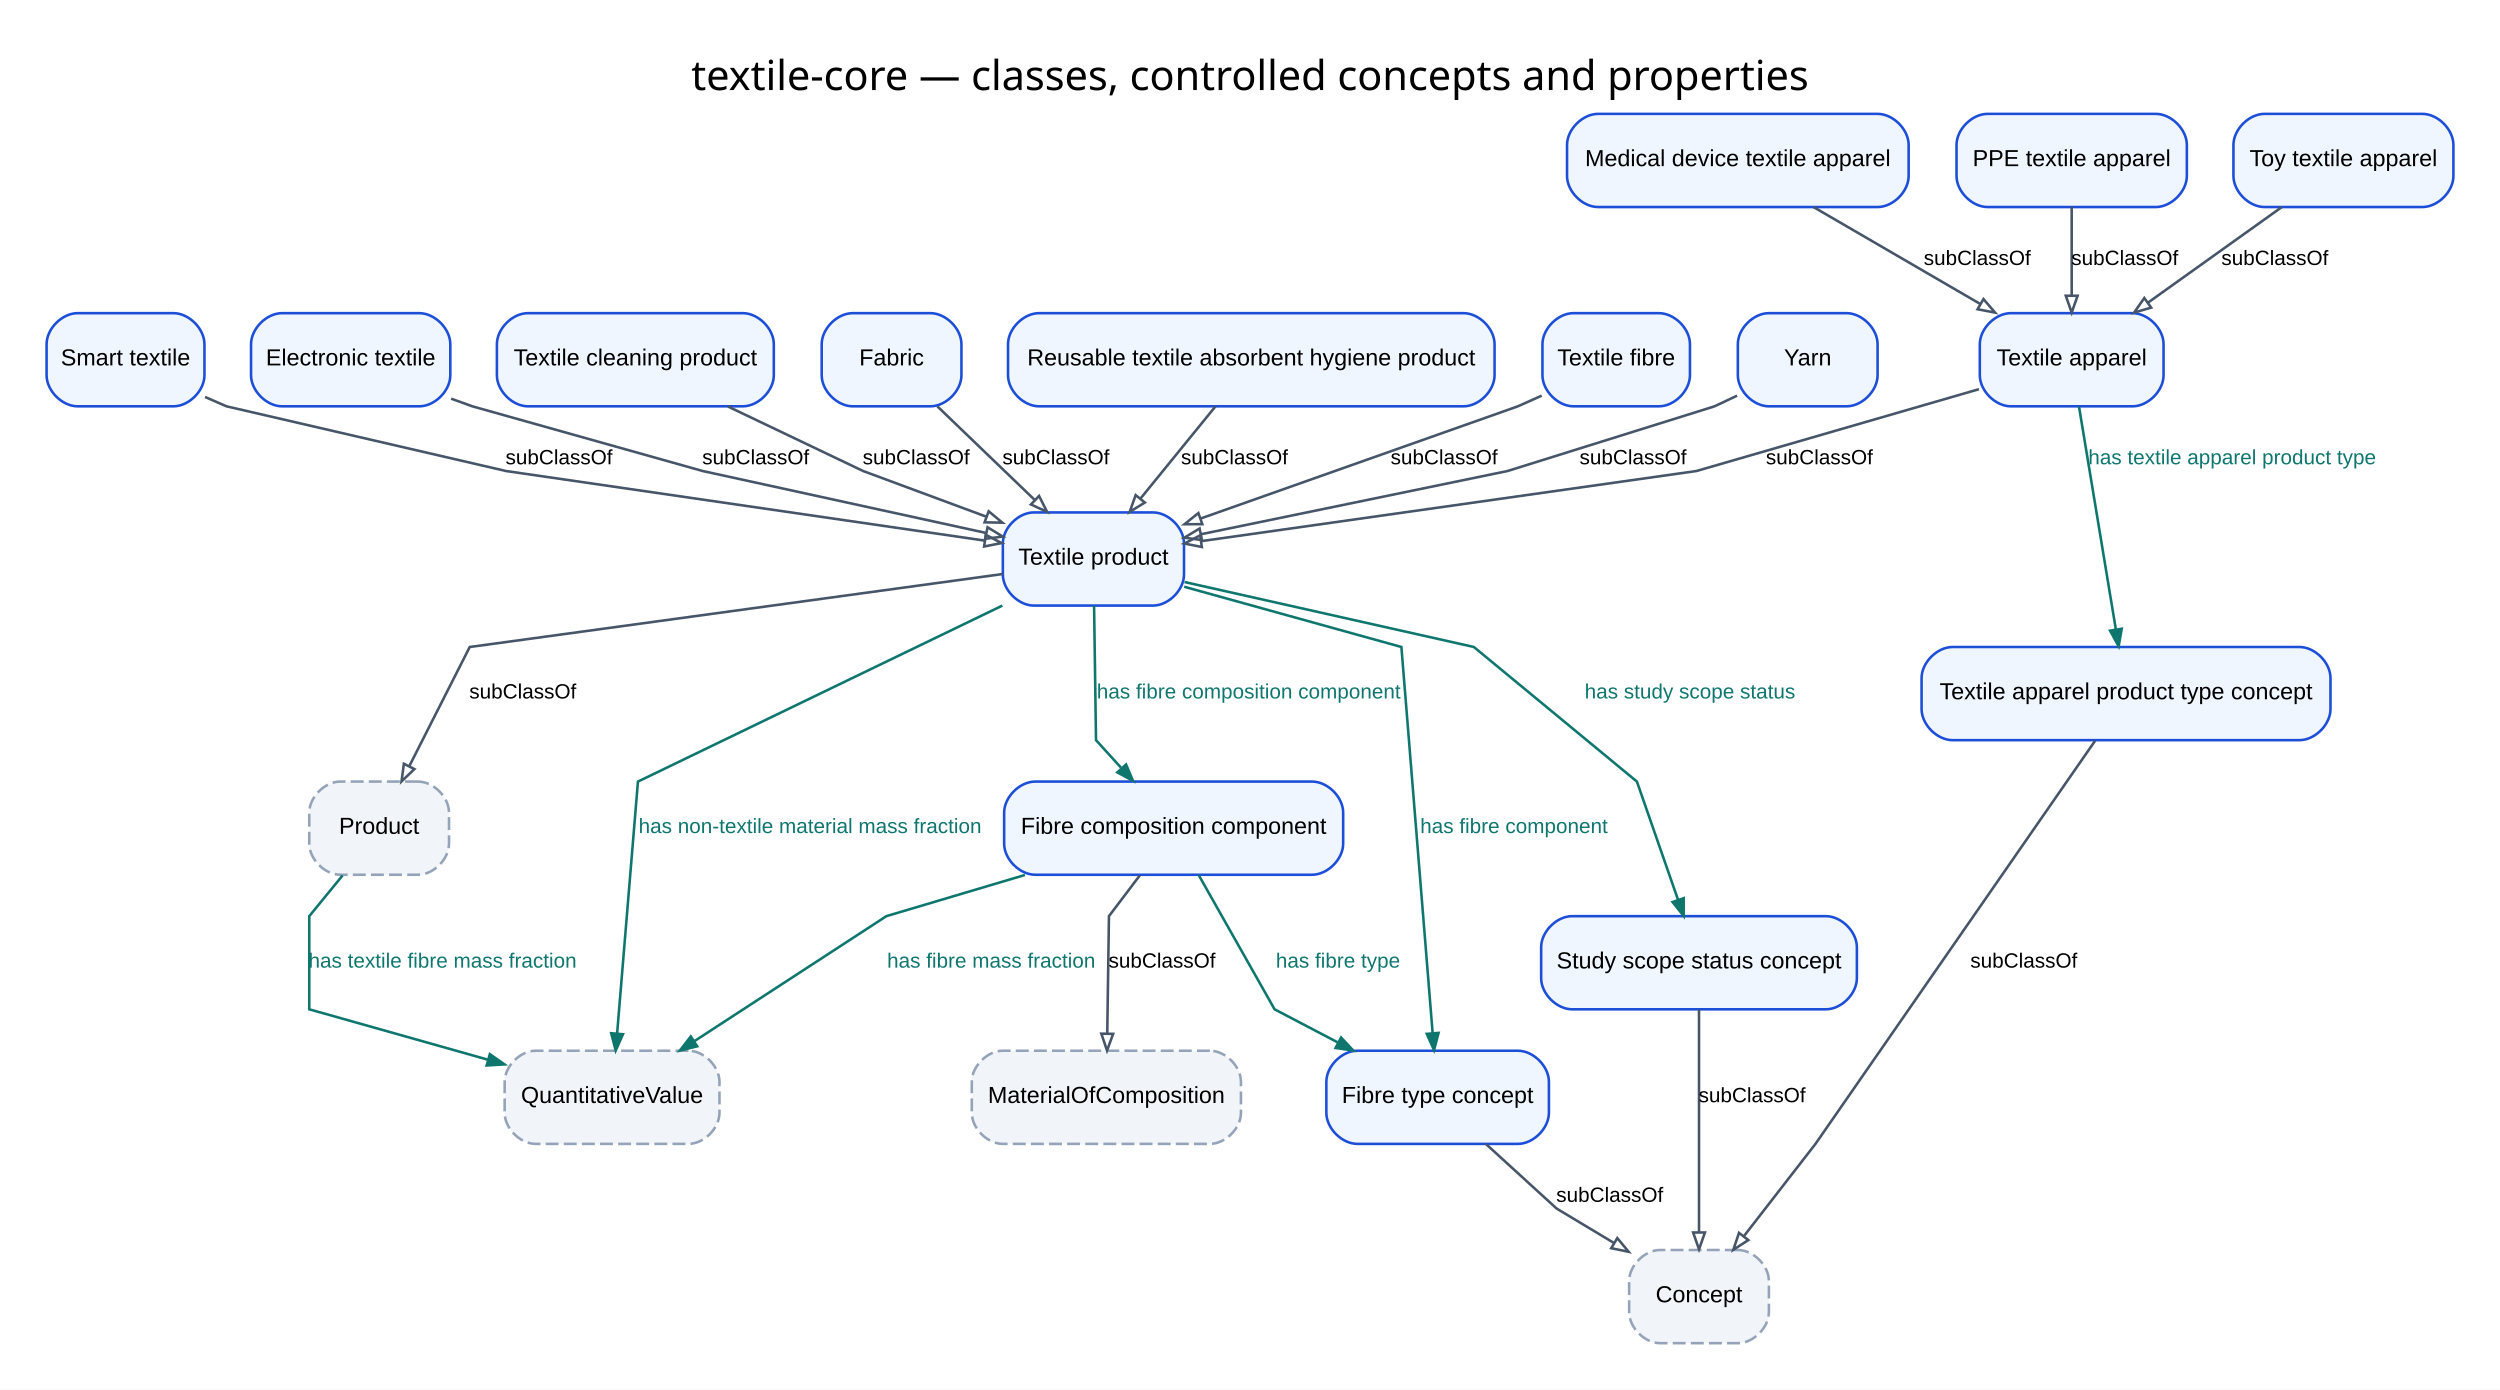
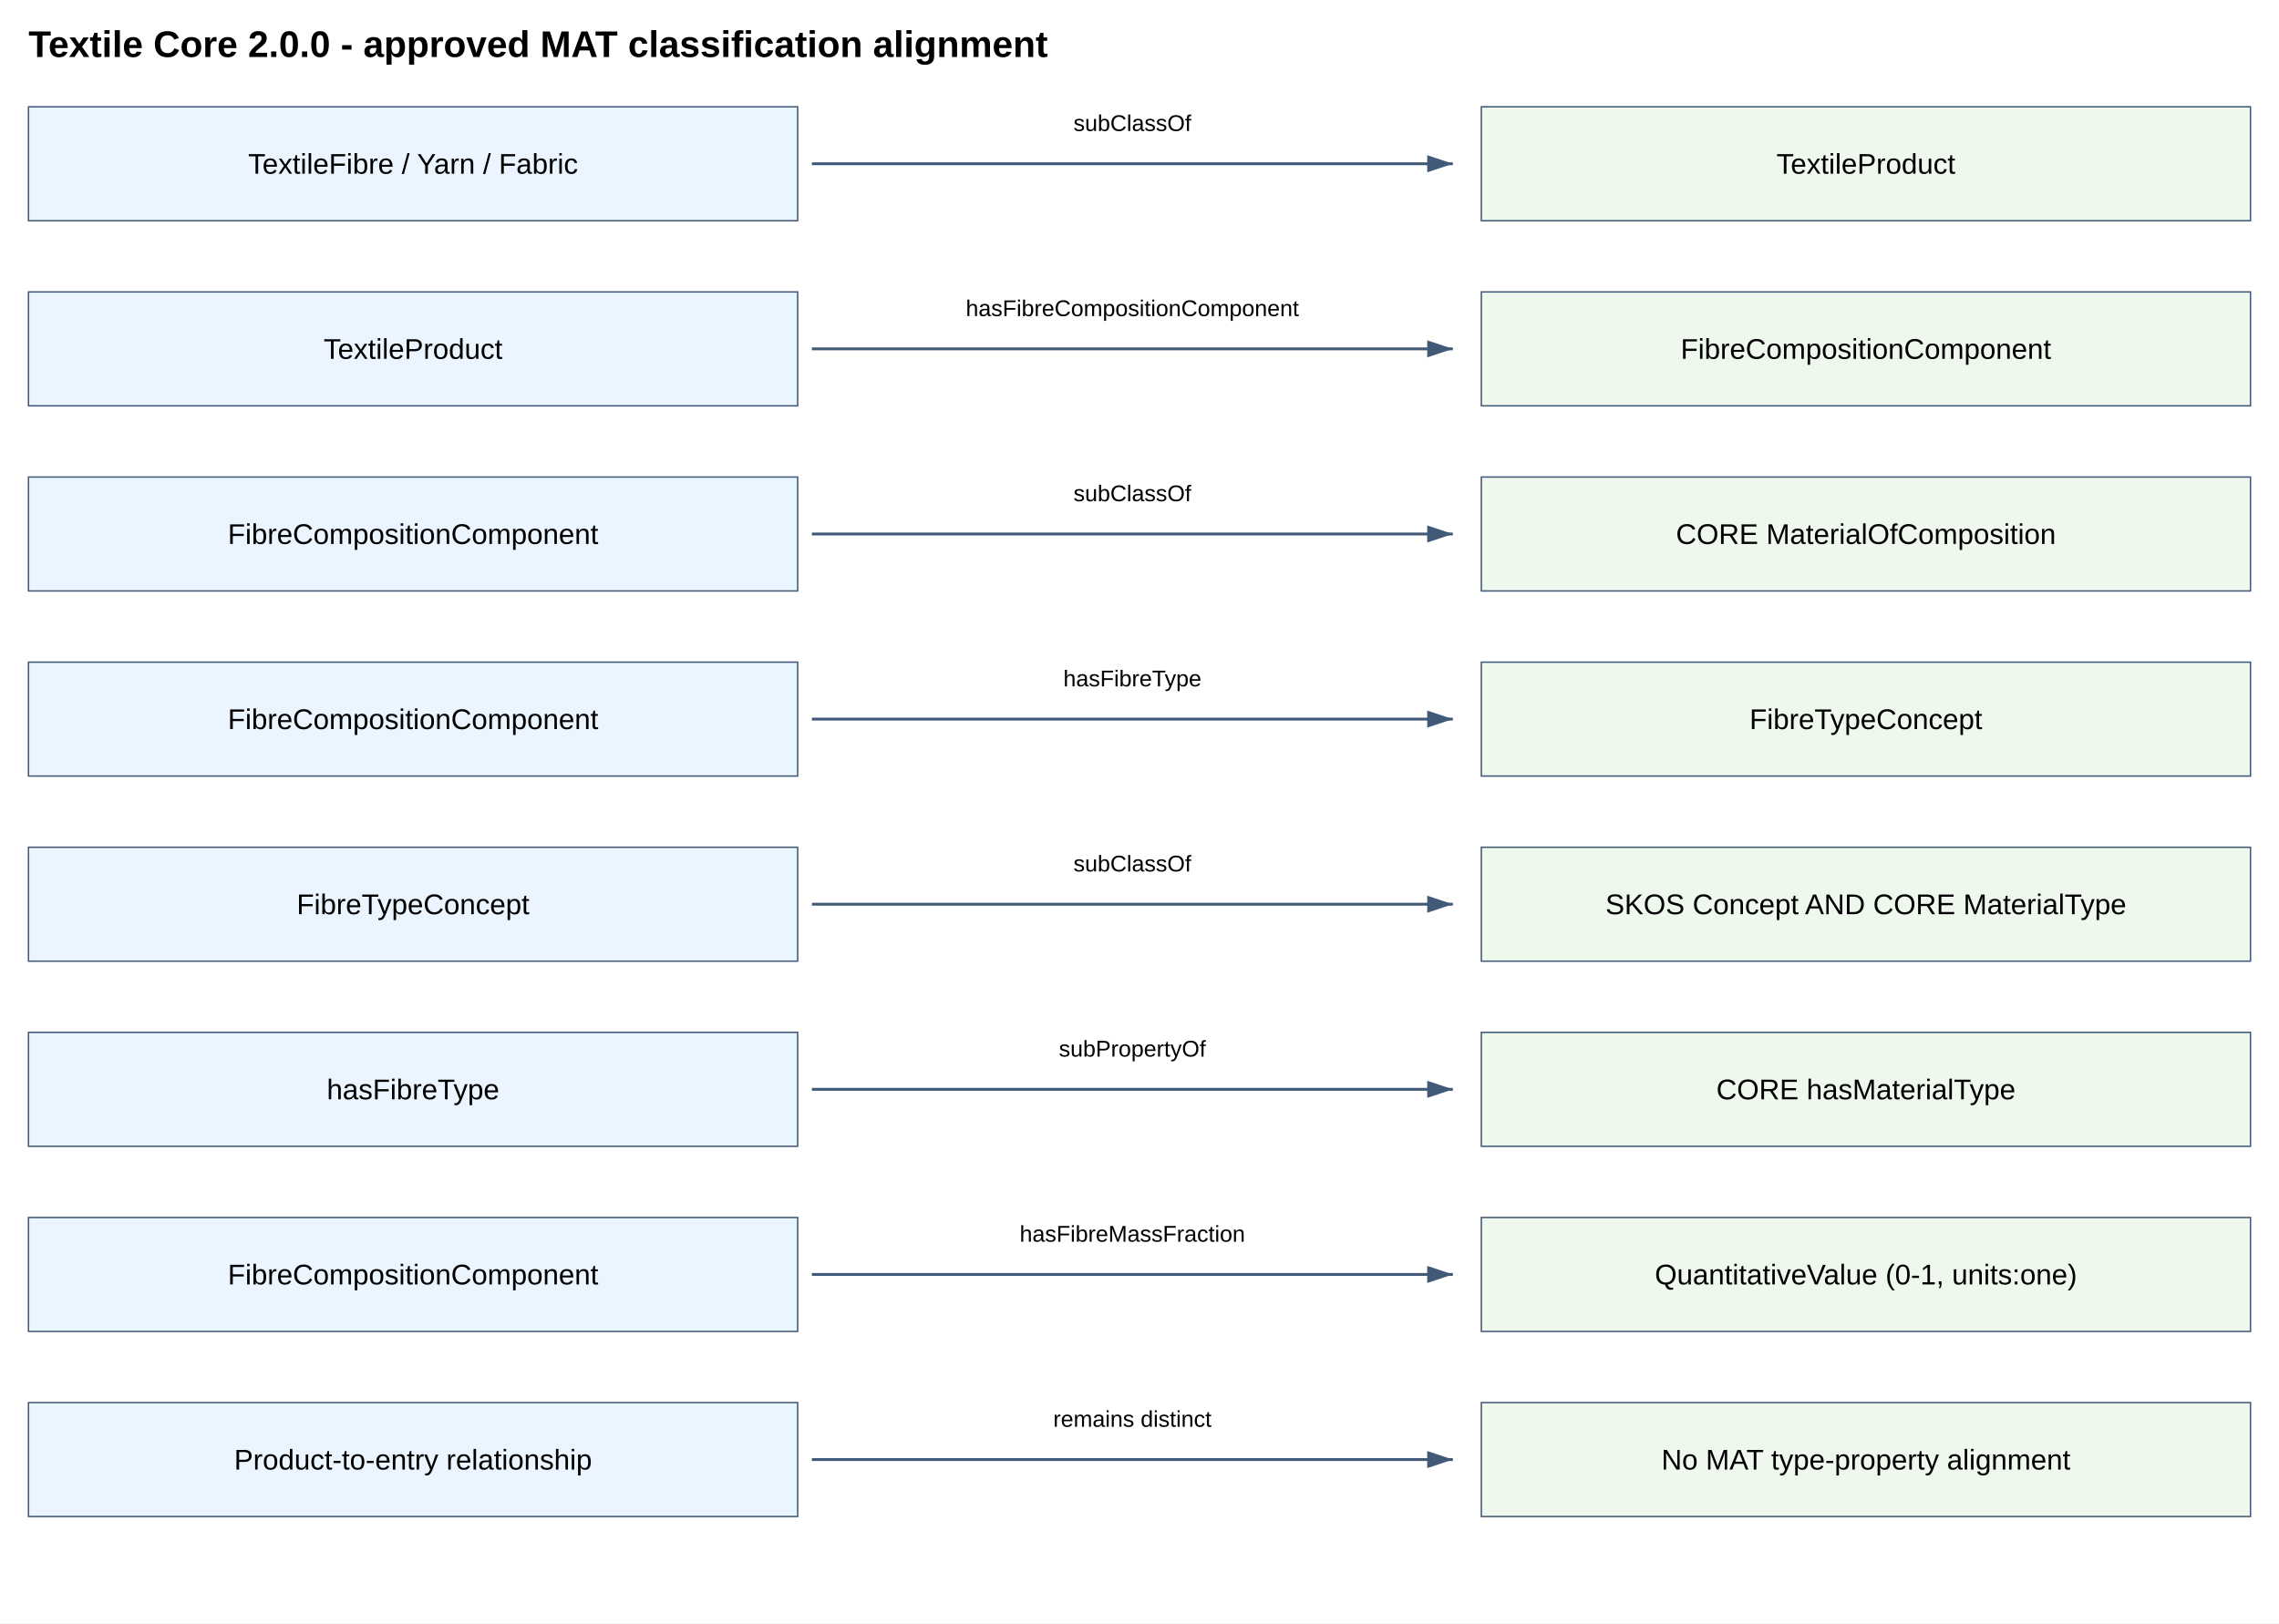
- <svg xmlns="http://www.w3.org/2000/svg" width="966pt" height="537pt" viewBox="0.00 0.00 966.00 537.00">
-   <g id="graph0" class="graph" transform="scale(1 1) rotate(0) translate(18 519)">
-     <polygon fill="white" stroke="transparent" points="-18,18 -18,-519 948,-519 948,18 -18,18" />
-     <text text-anchor="middle" x="465" y="-484.2" font-family="Arial Bold" font-size="16.00">textile-core — classes, controlled concepts and properties</text>
-     <g id="node1" class="node">
-       <path fill="#f1f5f9" stroke="#94a3b8" stroke-dasharray="5,2" d="M653.5,-36C653.5,-36 623.5,-36 623.5,-36 617.5,-36 611.5,-30 611.5,-24 611.5,-24 611.5,-12 611.5,-12 611.5,-6 617.5,0 623.5,0 623.5,0 653.5,0 653.5,0 659.5,0 665.5,-6 665.5,-12 665.5,-12 665.5,-24 665.5,-24 665.5,-30 659.5,-36 653.5,-36" />
-       <text text-anchor="middle" x="638.5" y="-15.8" font-family="Arial" font-size="9.00">Concept</text>
-     </g>
-     <g id="node2" class="node">
-       <path fill="#f1f5f9" stroke="#94a3b8" stroke-dasharray="5,2" d="M449.5,-113C449.5,-113 369.5,-113 369.5,-113 363.5,-113 357.5,-107 357.5,-101 357.5,-101 357.5,-89 357.5,-89 357.5,-83 363.5,-77 369.5,-77 369.5,-77 449.5,-77 449.5,-77 455.5,-77 461.5,-83 461.5,-89 461.5,-89 461.5,-101 461.5,-101 461.5,-107 455.5,-113 449.5,-113" />
-       <text text-anchor="middle" x="409.5" y="-92.8" font-family="Arial" font-size="9.00">MaterialOfComposition</text>
-     </g>
-     <g id="node3" class="node">
-       <path fill="#f1f5f9" stroke="#94a3b8" stroke-dasharray="5,2" d="M143.5,-217C143.5,-217 113.5,-217 113.5,-217 107.5,-217 101.5,-211 101.5,-205 101.5,-205 101.5,-193 101.5,-193 101.5,-187 107.5,-181 113.5,-181 113.5,-181 143.5,-181 143.5,-181 149.5,-181 155.5,-187 155.5,-193 155.5,-193 155.5,-205 155.5,-205 155.5,-211 149.5,-217 143.5,-217" />
-       <text text-anchor="middle" x="128.5" y="-196.8" font-family="Arial" font-size="9.00">Product</text>
-     </g>
-     <g id="node4" class="node">
-       <path fill="#f1f5f9" stroke="#94a3b8" stroke-dasharray="5,2" d="M248,-113C248,-113 189,-113 189,-113 183,-113 177,-107 177,-101 177,-101 177,-89 177,-89 177,-83 183,-77 189,-77 189,-77 248,-77 248,-77 254,-77 260,-83 260,-89 260,-89 260,-101 260,-101 260,-107 254,-113 248,-113" />
-       <text text-anchor="middle" x="218.5" y="-92.8" font-family="Arial" font-size="9.00">QuantitativeValue</text>
-     </g>
-     <g id="edge24" class="edge">
-       <path fill="none" stroke="#0f766e" d="M114.37,-180.73C107.83,-172.74 101.5,-165 101.5,-165 101.5,-165 101.5,-129 101.5,-129 101.5,-129 138.23,-118.64 170.53,-109.53" />
-       <polygon fill="#0f766e" stroke="#0f766e" points="171.28,-111.68 176.92,-107.73 170.05,-107.3 171.28,-111.68" />
-       <text text-anchor="middle" x="153" y="-145.1" font-family="Arial" font-size="8.00" fill="#0f766e">has textile fibre mass fraction</text>
-     </g>
-     <g id="node5" class="node">
-       <path fill="#eff6ff" stroke="#1d4ed8" d="M144,-398C144,-398 91,-398 91,-398 85,-398 79,-392 79,-386 79,-386 79,-374 79,-374 79,-368 85,-362 91,-362 91,-362 144,-362 144,-362 150,-362 156,-368 156,-374 156,-374 156,-386 156,-386 156,-392 150,-398 144,-398" />
-       <text text-anchor="middle" x="117.5" y="-377.8" font-family="Arial" font-size="9.00">Electronic textile</text>
-     </g>
-     <g id="node18" class="node">
-       <path fill="#eff6ff" stroke="#1d4ed8" d="M427.5,-321C427.5,-321 381.5,-321 381.5,-321 375.5,-321 369.5,-315 369.5,-309 369.5,-309 369.5,-297 369.5,-297 369.5,-291 375.5,-285 381.5,-285 381.5,-285 427.5,-285 427.5,-285 433.5,-285 439.5,-291 439.5,-297 439.5,-297 439.5,-309 439.5,-309 439.5,-315 433.5,-321 427.5,-321" />
-       <text text-anchor="middle" x="404.5" y="-300.8" font-family="Arial" font-size="9.00">Textile product</text>
-     </g>
-     <g id="edge1" class="edge">
-       <path fill="none" stroke="#475569" d="M156.31,-364.96C161.18,-363.2 164.5,-362 164.5,-362 164.5,-362 253.5,-337 253.5,-337 253.5,-337 318.34,-322.83 363.04,-313.06" />
-       <polygon fill="none" stroke="#475569" points="363.61,-315.26 369.48,-311.65 362.64,-310.82 363.61,-315.26" />
-       <text text-anchor="middle" x="274" y="-339.6" font-family="Arial" font-size="8.00">subClassOf</text>
-     </g>
-     <g id="node6" class="node">
-       <path fill="#eff6ff" stroke="#1d4ed8" d="M341.5,-398C341.5,-398 311.5,-398 311.5,-398 305.5,-398 299.5,-392 299.5,-386 299.5,-386 299.5,-374 299.5,-374 299.5,-368 305.5,-362 311.5,-362 311.5,-362 341.5,-362 341.5,-362 347.5,-362 353.5,-368 353.5,-374 353.5,-374 353.5,-386 353.5,-386 353.5,-392 347.5,-398 341.5,-398" />
-       <text text-anchor="middle" x="326.5" y="-377.8" font-family="Arial" font-size="9.00">Fabric</text>
-     </g>
-     <g id="edge2" class="edge">
-       <path fill="none" stroke="#475569" d="M344.2,-361.98C355.29,-351.32 369.7,-337.46 381.65,-325.97" />
-       <polygon fill="none" stroke="#475569" points="383.49,-327.36 386.6,-321.21 380.34,-324.08 383.49,-327.36" />
-       <text text-anchor="middle" x="390" y="-339.6" font-family="Arial" font-size="8.00">subClassOf</text>
-     </g>
-     <g id="node7" class="node">
-       <path fill="#eff6ff" stroke="#1d4ed8" d="M489,-217C489,-217 382,-217 382,-217 376,-217 370,-211 370,-205 370,-205 370,-193 370,-193 370,-187 376,-181 382,-181 382,-181 489,-181 489,-181 495,-181 501,-187 501,-193 501,-193 501,-205 501,-205 501,-211 495,-217 489,-217" />
-       <text text-anchor="middle" x="435.5" y="-196.8" font-family="Arial" font-size="9.00">Fibre composition component</text>
-     </g>
-     <g id="edge3" class="edge">
-       <path fill="none" stroke="#475569" d="M422.41,-180.73C416.37,-172.74 410.5,-165 410.5,-165 410.5,-165 410.13,-139.56 409.84,-119.58" />
-       <polygon fill="none" stroke="#475569" points="412.12,-119.52 409.75,-113.06 407.57,-119.59 412.12,-119.52" />
-       <text text-anchor="middle" x="431" y="-145.1" font-family="Arial" font-size="8.00">subClassOf</text>
-     </g>
-     <g id="edge19" class="edge">
-       <path fill="none" stroke="#0f766e" d="M378.05,-180.92C350.96,-172.87 324.5,-165 324.5,-165 324.5,-165 281.6,-137.07 250.38,-116.75" />
-       <polygon fill="#0f766e" stroke="#0f766e" points="251.39,-114.7 244.7,-113.06 248.91,-118.51 251.39,-114.7" />
-       <text text-anchor="middle" x="365" y="-145.1" font-family="Arial" font-size="8.00" fill="#0f766e">has fibre mass fraction</text>
-     </g>
-     <g id="node8" class="node">
-       <path fill="#eff6ff" stroke="#1d4ed8" d="M568.5,-113C568.5,-113 506.5,-113 506.5,-113 500.5,-113 494.5,-107 494.5,-101 494.5,-101 494.5,-89 494.5,-89 494.5,-83 500.5,-77 506.5,-77 506.5,-77 568.5,-77 568.5,-77 574.5,-77 580.5,-83 580.5,-89 580.5,-89 580.5,-101 580.5,-101 580.5,-107 574.5,-113 568.5,-113" />
-       <text text-anchor="middle" x="537.5" y="-92.8" font-family="Arial" font-size="9.00">Fibre type concept</text>
-     </g>
-     <g id="edge20" class="edge">
-       <path fill="none" stroke="#0f766e" d="M445.14,-180.94C456.69,-160.51 474.5,-129 474.5,-129 474.5,-129 485.8,-123.08 498.82,-116.26" />
-       <polygon fill="#0f766e" stroke="#0f766e" points="500.19,-118.11 504.89,-113.08 498.08,-114.08 500.19,-118.11" />
-       <text text-anchor="middle" x="499" y="-145.1" font-family="Arial" font-size="8.00" fill="#0f766e">has fibre type</text>
-     </g>
-     <g id="edge4" class="edge">
-       <path fill="none" stroke="#475569" d="M556.21,-76.92C568.95,-65.29 583.5,-52 583.5,-52 583.5,-52 593.81,-45.81 605.51,-38.79" />
-       <polygon fill="none" stroke="#475569" points="606.92,-40.6 611.32,-35.31 604.58,-36.7 606.92,-40.6" />
-       <text text-anchor="middle" x="604" y="-54.6" font-family="Arial" font-size="8.00">subClassOf</text>
-     </g>
-     <g id="node9" class="node">
-       <path fill="#eff6ff" stroke="#1d4ed8" d="M707.5,-475C707.5,-475 599.5,-475 599.5,-475 593.5,-475 587.5,-469 587.5,-463 587.5,-463 587.5,-451 587.5,-451 587.5,-445 593.5,-439 599.5,-439 599.5,-439 707.5,-439 707.5,-439 713.5,-439 719.5,-445 719.5,-451 719.5,-451 719.5,-463 719.5,-463 719.5,-469 713.5,-475 707.5,-475" />
-       <text text-anchor="middle" x="653.5" y="-454.8" font-family="Arial" font-size="9.00">Medical device textile apparel</text>
-     </g>
-     <g id="node14" class="node">
-       <path fill="#eff6ff" stroke="#1d4ed8" d="M806,-398C806,-398 759,-398 759,-398 753,-398 747,-392 747,-386 747,-386 747,-374 747,-374 747,-368 753,-362 759,-362 759,-362 806,-362 806,-362 812,-362 818,-368 818,-374 818,-374 818,-386 818,-386 818,-392 812,-398 806,-398" />
-       <text text-anchor="middle" x="782.5" y="-377.8" font-family="Arial" font-size="9.00">Textile apparel</text>
-     </g>
-     <g id="edge5" class="edge">
-       <path fill="none" stroke="#475569" d="M682.77,-438.98C701.85,-427.89 726.86,-413.35 747.07,-401.6" />
-       <polygon fill="none" stroke="#475569" points="748.42,-403.44 752.9,-398.21 746.13,-399.51 748.42,-403.44" />
-       <text text-anchor="middle" x="746" y="-416.6" font-family="Arial" font-size="8.00">subClassOf</text>
-     </g>
-     <g id="node10" class="node">
-       <path fill="#eff6ff" stroke="#1d4ed8" d="M815,-475C815,-475 750,-475 750,-475 744,-475 738,-469 738,-463 738,-463 738,-451 738,-451 738,-445 744,-439 750,-439 750,-439 815,-439 815,-439 821,-439 827,-445 827,-451 827,-451 827,-463 827,-463 827,-469 821,-475 815,-475" />
-       <text text-anchor="middle" x="782.5" y="-454.8" font-family="Arial" font-size="9.00">PPE textile apparel</text>
-     </g>
-     <g id="edge6" class="edge">
-       <path fill="none" stroke="#475569" d="M782.5,-438.98C782.5,-428.89 782.5,-415.94 782.5,-404.84" />
-       <polygon fill="none" stroke="#475569" points="784.78,-404.71 782.5,-398.21 780.23,-404.71 784.78,-404.71" />
-       <text text-anchor="middle" x="803" y="-416.6" font-family="Arial" font-size="8.00">subClassOf</text>
-     </g>
-     <g id="node11" class="node">
-       <path fill="#eff6ff" stroke="#1d4ed8" d="M547.5,-398C547.5,-398 383.5,-398 383.5,-398 377.5,-398 371.5,-392 371.5,-386 371.5,-386 371.5,-374 371.5,-374 371.5,-368 377.5,-362 383.5,-362 383.5,-362 547.5,-362 547.5,-362 553.5,-362 559.5,-368 559.5,-374 559.5,-374 559.5,-386 559.5,-386 559.5,-392 553.5,-398 547.5,-398" />
-       <text text-anchor="middle" x="465.5" y="-377.8" font-family="Arial" font-size="9.00">Reusable textile absorbent hygiene product</text>
-     </g>
-     <g id="edge7" class="edge">
-       <path fill="none" stroke="#475569" d="M451.66,-361.98C443.06,-351.41 431.92,-337.71 422.62,-326.28" />
-       <polygon fill="none" stroke="#475569" points="424.36,-324.82 418.5,-321.21 420.83,-327.69 424.36,-324.82" />
-       <text text-anchor="middle" x="459" y="-339.6" font-family="Arial" font-size="8.00">subClassOf</text>
-     </g>
-     <g id="node12" class="node">
-       <path fill="#eff6ff" stroke="#1d4ed8" d="M49,-398C49,-398 12,-398 12,-398 6,-398 0,-392 0,-386 0,-386 0,-374 0,-374 0,-368 6,-362 12,-362 12,-362 49,-362 49,-362 55,-362 61,-368 61,-374 61,-374 61,-386 61,-386 61,-392 55,-398 49,-398" />
-       <text text-anchor="middle" x="30.5" y="-377.8" font-family="Arial" font-size="9.00">Smart textile</text>
-     </g>
-     <g id="edge8" class="edge">
-       <path fill="none" stroke="#475569" d="M61.23,-365.61C66.06,-363.5 69.5,-362 69.5,-362 69.5,-362 177.5,-337 177.5,-337 177.5,-337 296.85,-319.65 362.47,-310.11" />
-       <polygon fill="none" stroke="#475569" points="362.93,-312.34 369.03,-309.16 362.27,-307.84 362.93,-312.34" />
-       <text text-anchor="middle" x="198" y="-339.6" font-family="Arial" font-size="8.00">subClassOf</text>
-     </g>
-     <g id="node13" class="node">
-       <path fill="#eff6ff" stroke="#1d4ed8" d="M687.5,-165C687.5,-165 589.5,-165 589.5,-165 583.5,-165 577.5,-159 577.5,-153 577.5,-153 577.5,-141 577.5,-141 577.5,-135 583.5,-129 589.5,-129 589.5,-129 687.5,-129 687.5,-129 693.5,-129 699.5,-135 699.5,-141 699.5,-141 699.5,-153 699.5,-153 699.5,-159 693.5,-165 687.5,-165" />
-       <text text-anchor="middle" x="638.5" y="-144.8" font-family="Arial" font-size="9.00">Study scope status concept</text>
-     </g>
-     <g id="edge9" class="edge">
-       <path fill="none" stroke="#475569" d="M638.5,-128.87C638.5,-106.72 638.5,-68 638.5,-42.94" />
-       <polygon fill="none" stroke="#475569" points="640.78,-42.76 638.5,-36.26 636.23,-42.76 640.78,-42.76" />
-       <text text-anchor="middle" x="659" y="-93.1" font-family="Arial" font-size="8.00">subClassOf</text>
-     </g>
-     <g id="node15" class="node">
-       <path fill="#eff6ff" stroke="#1d4ed8" d="M870.5,-269C870.5,-269 736.5,-269 736.5,-269 730.5,-269 724.5,-263 724.5,-257 724.5,-257 724.5,-245 724.5,-245 724.5,-239 730.5,-233 736.5,-233 736.5,-233 870.5,-233 870.5,-233 876.5,-233 882.5,-239 882.5,-245 882.5,-245 882.5,-257 882.5,-257 882.5,-263 876.5,-269 870.5,-269" />
-       <text text-anchor="middle" x="803.5" y="-248.8" font-family="Arial" font-size="9.00">Textile apparel product type concept</text>
-     </g>
-     <g id="edge23" class="edge">
-       <path fill="none" stroke="#0f766e" d="M785.33,-361.87C789,-339.72 795.4,-301 799.54,-275.94" />
-       <polygon fill="#0f766e" stroke="#0f766e" points="801.83,-276.05 800.65,-269.26 797.34,-275.3 801.83,-276.05" />
-       <text text-anchor="middle" x="844.5" y="-339.6" font-family="Arial" font-size="8.00" fill="#0f766e">has textile apparel product type</text>
-     </g>
-     <g id="edge10" class="edge">
-       <path fill="none" stroke="#475569" d="M746.66,-368.62C703.72,-356.18 637.5,-337 637.5,-337 637.5,-337 513.4,-319.42 446.33,-309.93" />
-       <polygon fill="none" stroke="#475569" points="446.39,-307.64 439.63,-308.98 445.75,-312.14 446.39,-307.64" />
-       <text text-anchor="middle" x="685" y="-339.6" font-family="Arial" font-size="8.00">subClassOf</text>
-     </g>
-     <g id="edge11" class="edge">
-       <path fill="none" stroke="#475569" d="M791.56,-232.78C761.2,-189.02 683.5,-77 683.5,-77 683.5,-77 668.59,-57.79 655.94,-41.48" />
-       <polygon fill="none" stroke="#475569" points="657.54,-39.83 651.76,-36.09 653.95,-42.62 657.54,-39.83" />
-       <text text-anchor="middle" x="764" y="-145.1" font-family="Arial" font-size="8.00">subClassOf</text>
-     </g>
-     <g id="node16" class="node">
-       <path fill="#eff6ff" stroke="#1d4ed8" d="M269,-398C269,-398 186,-398 186,-398 180,-398 174,-392 174,-386 174,-386 174,-374 174,-374 174,-368 180,-362 186,-362 186,-362 269,-362 269,-362 275,-362 281,-368 281,-374 281,-374 281,-386 281,-386 281,-392 275,-398 269,-398" />
-       <text text-anchor="middle" x="227.5" y="-377.8" font-family="Arial" font-size="9.00">Textile cleaning product</text>
-     </g>
-     <g id="edge12" class="edge">
-       <path fill="none" stroke="#475569" d="M263.29,-361.92C287.66,-350.29 315.5,-337 315.5,-337 315.5,-337 339.89,-327.96 363.14,-319.34" />
-       <polygon fill="none" stroke="#475569" points="364.02,-321.44 369.32,-317.04 362.44,-317.17 364.02,-321.44" />
-       <text text-anchor="middle" x="336" y="-339.6" font-family="Arial" font-size="8.00">subClassOf</text>
-     </g>
-     <g id="node17" class="node">
-       <path fill="#eff6ff" stroke="#1d4ed8" d="M623,-398C623,-398 590,-398 590,-398 584,-398 578,-392 578,-386 578,-386 578,-374 578,-374 578,-368 584,-362 590,-362 590,-362 623,-362 623,-362 629,-362 635,-368 635,-374 635,-374 635,-386 635,-386 635,-392 629,-398 623,-398" />
-       <text text-anchor="middle" x="606.5" y="-377.8" font-family="Arial" font-size="9.00">Textile fibre</text>
-     </g>
-     <g id="edge13" class="edge">
-       <path fill="none" stroke="#475569" d="M577.7,-366.12C572.4,-363.74 568.5,-362 568.5,-362 568.5,-362 494.65,-335.88 446.06,-318.7" />
-       <polygon fill="none" stroke="#475569" points="446.57,-316.46 439.68,-316.44 445.05,-320.75 446.57,-316.46" />
-       <text text-anchor="middle" x="540" y="-339.6" font-family="Arial" font-size="8.00">subClassOf</text>
-     </g>
-     <g id="edge14" class="edge">
-       <path fill="none" stroke="#475569" d="M369.46,-297.2C302.62,-288.05 163.5,-269 163.5,-269 163.5,-269 150.37,-243.12 140.2,-223.06" />
-       <polygon fill="none" stroke="#475569" points="142.12,-221.82 137.15,-217.06 138.06,-223.88 142.12,-221.82" />
-       <text text-anchor="middle" x="184" y="-249.1" font-family="Arial" font-size="8.00">subClassOf</text>
-     </g>
-     <g id="edge21" class="edge">
-       <path fill="none" stroke="#0f766e" d="M369.31,-285C317.95,-260.2 228.5,-217 228.5,-217 228.5,-217 223.37,-154.98 220.46,-119.74" />
-       <polygon fill="#0f766e" stroke="#0f766e" points="222.71,-119.37 219.91,-113.08 218.18,-119.75 222.71,-119.37" />
-       <text text-anchor="middle" x="295" y="-197.1" font-family="Arial" font-size="8.00" fill="#0f766e">has non-textile material mass fraction</text>
-     </g>
-     <g id="edge18" class="edge">
-       <path fill="none" stroke="#0f766e" d="M404.75,-284.94C405.04,-264.51 405.5,-233 405.5,-233 405.5,-233 409.8,-228.27 415.14,-222.4" />
-       <polygon fill="#0f766e" stroke="#0f766e" points="417.11,-223.61 419.8,-217.27 413.74,-220.55 417.11,-223.61" />
-       <text text-anchor="middle" x="464.5" y="-249.1" font-family="Arial" font-size="8.00" fill="#0f766e">has fibre composition component</text>
-     </g>
-     <g id="edge17" class="edge">
-       <path fill="none" stroke="#0f766e" d="M439.56,-292.28C474.66,-282.54 523.5,-269 523.5,-269 523.5,-269 531.74,-167.23 535.57,-119.81" />
-       <polygon fill="#0f766e" stroke="#0f766e" points="537.85,-119.88 536.11,-113.22 533.31,-119.52 537.85,-119.88" />
-       <text text-anchor="middle" x="567" y="-197.1" font-family="Arial" font-size="8.00" fill="#0f766e">has fibre component</text>
-     </g>
-     <g id="edge22" class="edge">
-       <path fill="none" stroke="#0f766e" d="M439.71,-294.1C483.2,-284.33 551.5,-269 551.5,-269 551.5,-269 614.5,-217 614.5,-217 614.5,-217 623.42,-191.34 630.39,-171.32" />
-       <polygon fill="#0f766e" stroke="#0f766e" points="632.58,-171.94 632.57,-165.06 628.28,-170.45 632.58,-171.94" />
-       <text text-anchor="middle" x="635" y="-249.1" font-family="Arial" font-size="8.00" fill="#0f766e">has study scope status</text>
-     </g>
-     <g id="node19" class="node">
-       <path fill="#eff6ff" stroke="#1d4ed8" d="M918,-475C918,-475 857,-475 857,-475 851,-475 845,-469 845,-463 845,-463 845,-451 845,-451 845,-445 851,-439 857,-439 857,-439 918,-439 918,-439 924,-439 930,-445 930,-451 930,-451 930,-463 930,-463 930,-469 924,-475 918,-475" />
-       <text text-anchor="middle" x="887.5" y="-454.8" font-family="Arial" font-size="9.00">Toy textile apparel</text>
-     </g>
-     <g id="edge15" class="edge">
-       <path fill="none" stroke="#475569" d="M863.67,-438.98C848.34,-428.03 828.31,-413.72 811.98,-402.06" />
-       <polygon fill="none" stroke="#475569" points="813.21,-400.14 806.6,-398.21 810.56,-403.84 813.21,-400.14" />
-       <text text-anchor="middle" x="861" y="-416.6" font-family="Arial" font-size="8.00">subClassOf</text>
-     </g>
-     <g id="node20" class="node">
-       <path fill="#eff6ff" stroke="#1d4ed8" d="M695.5,-398C695.5,-398 665.5,-398 665.5,-398 659.5,-398 653.5,-392 653.5,-386 653.5,-386 653.5,-374 653.5,-374 653.5,-368 659.5,-362 665.5,-362 665.5,-362 695.5,-362 695.5,-362 701.5,-362 707.5,-368 707.5,-374 707.5,-374 707.5,-386 707.5,-386 707.5,-392 701.5,-398 695.5,-398" />
-       <text text-anchor="middle" x="680.5" y="-377.8" font-family="Arial" font-size="9.00">Yarn</text>
-     </g>
-     <g id="edge16" class="edge">
-       <path fill="none" stroke="#475569" d="M653.21,-366.12C648.19,-363.74 644.5,-362 644.5,-362 644.5,-362 564.5,-337 564.5,-337 564.5,-337 493.54,-322.37 446.14,-312.59" />
-       <polygon fill="none" stroke="#475569" points="446.44,-310.33 439.61,-311.24 445.52,-314.78 446.44,-310.33" />
-       <text text-anchor="middle" x="613" y="-339.6" font-family="Arial" font-size="8.00">subClassOf</text>
-     </g>
-   </g>
+ <svg xmlns="http://www.w3.org/2000/svg" width="1600" height="1140" viewBox="0 0 1600 1140">
+   <rect width="100%" height="100%" fill="white" />
+   <defs>
+     <marker id="arrow" markerWidth="10" markerHeight="10" refX="9" refY="3" orient="auto">
+       <path d="M0,0 L0,6 L9,3 z" fill="#415a78" />
+     </marker>
+   </defs>
+   <text x="20" y="40" font-family="Arial" font-size="26" font-weight="bold">Textile Core 2.0.0 - approved MAT classification alignment</text>
+   <rect x="20" y="75" width="540" height="80" fill="#ebf5ff" stroke="#415a78" />
+   <text x="290" y="122" text-anchor="middle" font-family="Arial" font-size="20">TextileFibre / Yarn / Fabric</text>
+   <rect x="1040" y="75" width="540" height="80" fill="#eef8ed" stroke="#415a78" />
+   <text x="1310" y="122" text-anchor="middle" font-family="Arial" font-size="20">TextileProduct</text>
+   <path d="M570,115 L1020,115" stroke="#415a78" stroke-width="2" marker-end="url(#arrow)" />
+   <text x="795" y="92" text-anchor="middle" font-family="Arial" font-size="16">subClassOf</text>
+   <rect x="20" y="205" width="540" height="80" fill="#ebf5ff" stroke="#415a78" />
+   <text x="290" y="252" text-anchor="middle" font-family="Arial" font-size="20">TextileProduct</text>
+   <rect x="1040" y="205" width="540" height="80" fill="#eef8ed" stroke="#415a78" />
+   <text x="1310" y="252" text-anchor="middle" font-family="Arial" font-size="20">FibreCompositionComponent</text>
+   <path d="M570,245 L1020,245" stroke="#415a78" stroke-width="2" marker-end="url(#arrow)" />
+   <text x="795" y="222" text-anchor="middle" font-family="Arial" font-size="16">hasFibreCompositionComponent</text>
+   <rect x="20" y="335" width="540" height="80" fill="#ebf5ff" stroke="#415a78" />
+   <text x="290" y="382" text-anchor="middle" font-family="Arial" font-size="20">FibreCompositionComponent</text>
+   <rect x="1040" y="335" width="540" height="80" fill="#eef8ed" stroke="#415a78" />
+   <text x="1310" y="382" text-anchor="middle" font-family="Arial" font-size="20">CORE MaterialOfComposition</text>
+   <path d="M570,375 L1020,375" stroke="#415a78" stroke-width="2" marker-end="url(#arrow)" />
+   <text x="795" y="352" text-anchor="middle" font-family="Arial" font-size="16">subClassOf</text>
+   <rect x="20" y="465" width="540" height="80" fill="#ebf5ff" stroke="#415a78" />
+   <text x="290" y="512" text-anchor="middle" font-family="Arial" font-size="20">FibreCompositionComponent</text>
+   <rect x="1040" y="465" width="540" height="80" fill="#eef8ed" stroke="#415a78" />
+   <text x="1310" y="512" text-anchor="middle" font-family="Arial" font-size="20">FibreTypeConcept</text>
+   <path d="M570,505 L1020,505" stroke="#415a78" stroke-width="2" marker-end="url(#arrow)" />
+   <text x="795" y="482" text-anchor="middle" font-family="Arial" font-size="16">hasFibreType</text>
+   <rect x="20" y="595" width="540" height="80" fill="#ebf5ff" stroke="#415a78" />
+   <text x="290" y="642" text-anchor="middle" font-family="Arial" font-size="20">FibreTypeConcept</text>
+   <rect x="1040" y="595" width="540" height="80" fill="#eef8ed" stroke="#415a78" />
+   <text x="1310" y="642" text-anchor="middle" font-family="Arial" font-size="20">SKOS Concept AND CORE MaterialType</text>
+   <path d="M570,635 L1020,635" stroke="#415a78" stroke-width="2" marker-end="url(#arrow)" />
+   <text x="795" y="612" text-anchor="middle" font-family="Arial" font-size="16">subClassOf</text>
+   <rect x="20" y="725" width="540" height="80" fill="#ebf5ff" stroke="#415a78" />
+   <text x="290" y="772" text-anchor="middle" font-family="Arial" font-size="20">hasFibreType</text>
+   <rect x="1040" y="725" width="540" height="80" fill="#eef8ed" stroke="#415a78" />
+   <text x="1310" y="772" text-anchor="middle" font-family="Arial" font-size="20">CORE hasMaterialType</text>
+   <path d="M570,765 L1020,765" stroke="#415a78" stroke-width="2" marker-end="url(#arrow)" />
+   <text x="795" y="742" text-anchor="middle" font-family="Arial" font-size="16">subPropertyOf</text>
+   <rect x="20" y="855" width="540" height="80" fill="#ebf5ff" stroke="#415a78" />
+   <text x="290" y="902" text-anchor="middle" font-family="Arial" font-size="20">FibreCompositionComponent</text>
+   <rect x="1040" y="855" width="540" height="80" fill="#eef8ed" stroke="#415a78" />
+   <text x="1310" y="902" text-anchor="middle" font-family="Arial" font-size="20">QuantitativeValue (0-1, units:one)</text>
+   <path d="M570,895 L1020,895" stroke="#415a78" stroke-width="2" marker-end="url(#arrow)" />
+   <text x="795" y="872" text-anchor="middle" font-family="Arial" font-size="16">hasFibreMassFraction</text>
+   <rect x="20" y="985" width="540" height="80" fill="#ebf5ff" stroke="#415a78" />
+   <text x="290" y="1032" text-anchor="middle" font-family="Arial" font-size="20">Product-to-entry relationship</text>
+   <rect x="1040" y="985" width="540" height="80" fill="#eef8ed" stroke="#415a78" />
+   <text x="1310" y="1032" text-anchor="middle" font-family="Arial" font-size="20">No MAT type-property alignment</text>
+   <path d="M570,1025 L1020,1025" stroke="#415a78" stroke-width="2" marker-end="url(#arrow)" />
+   <text x="795" y="1002" text-anchor="middle" font-family="Arial" font-size="16">remains distinct</text>
</svg>
